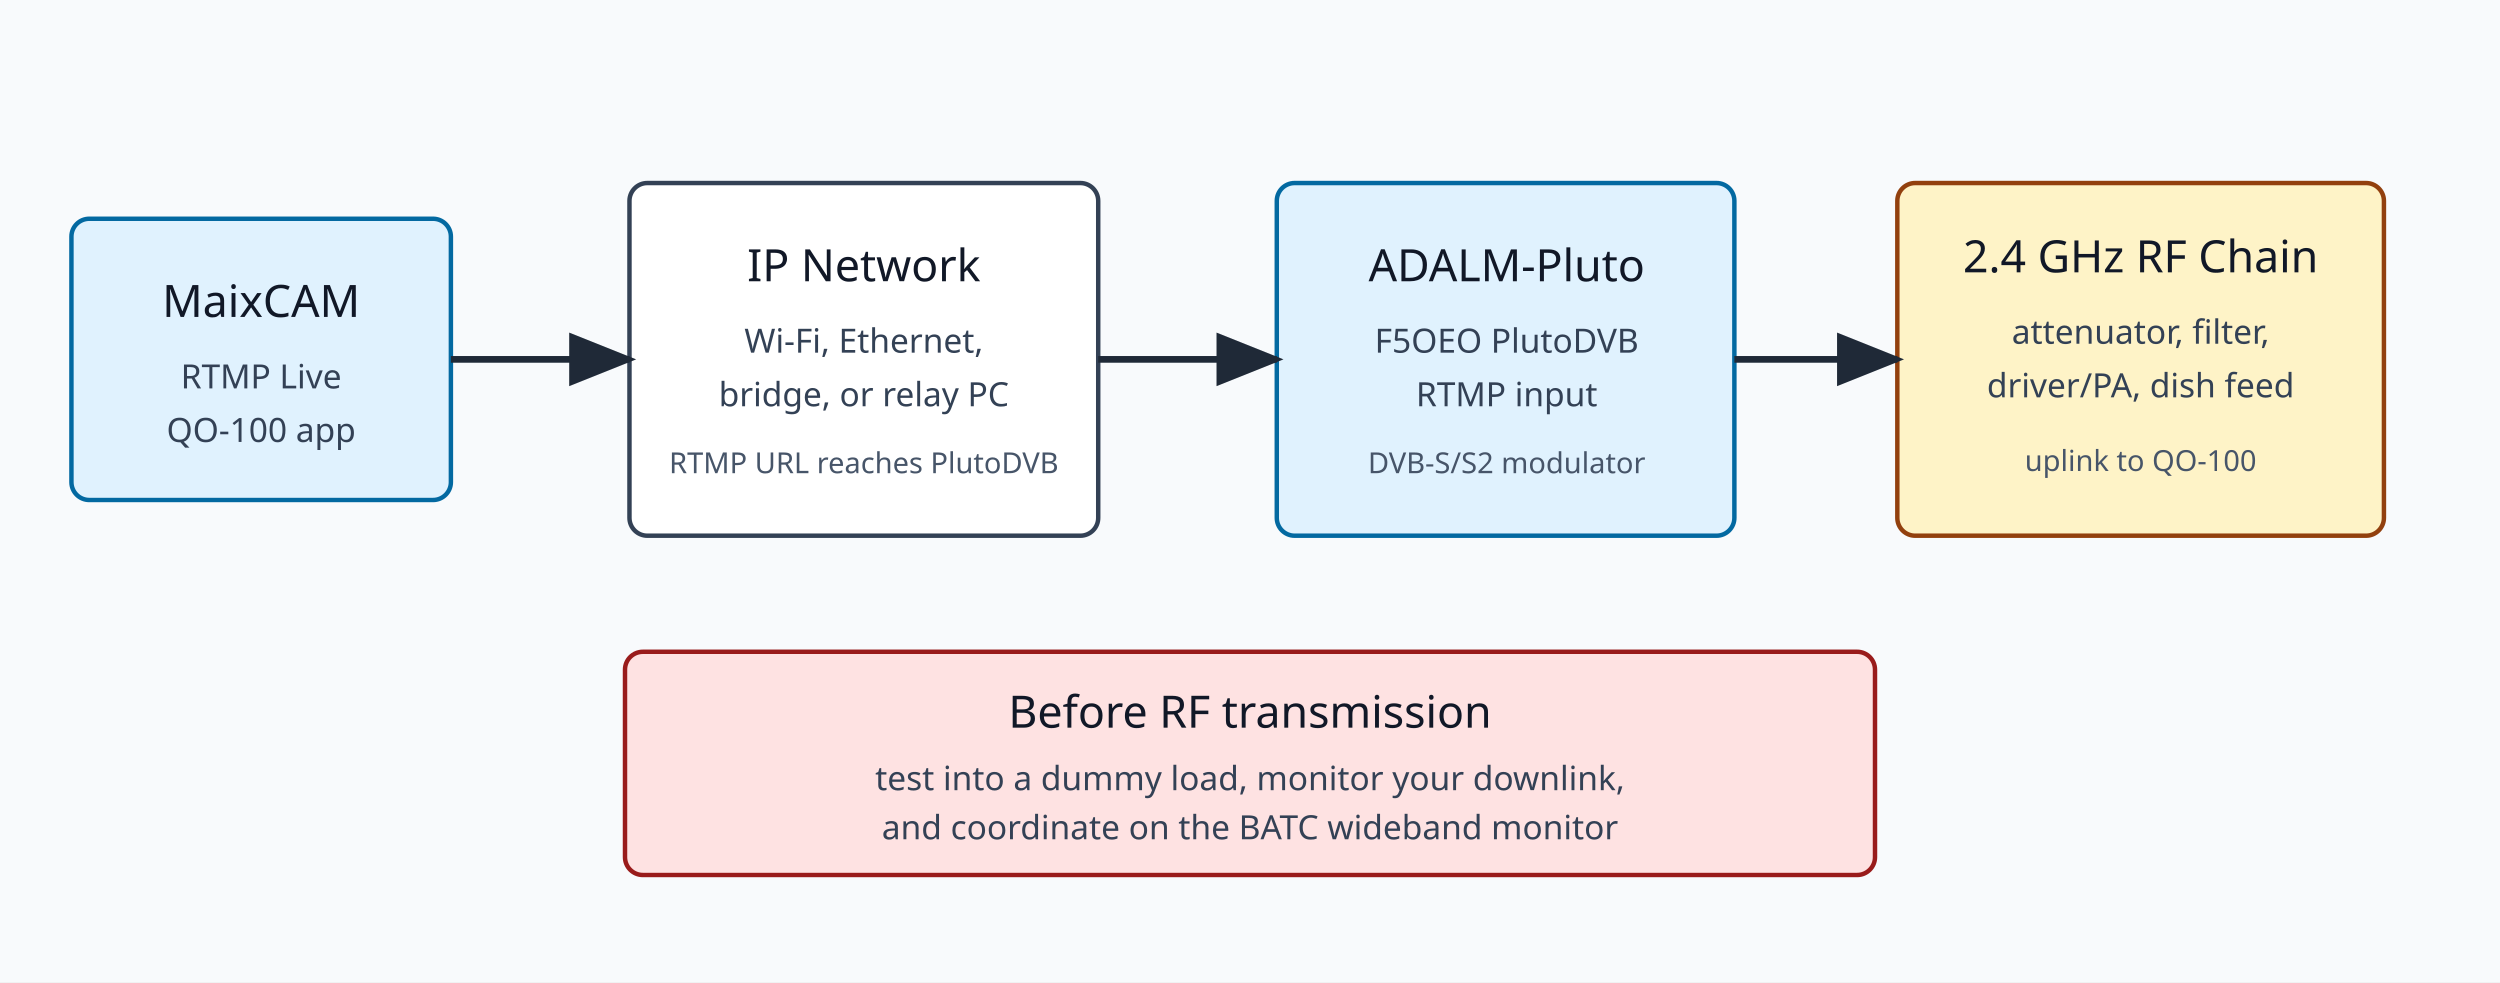
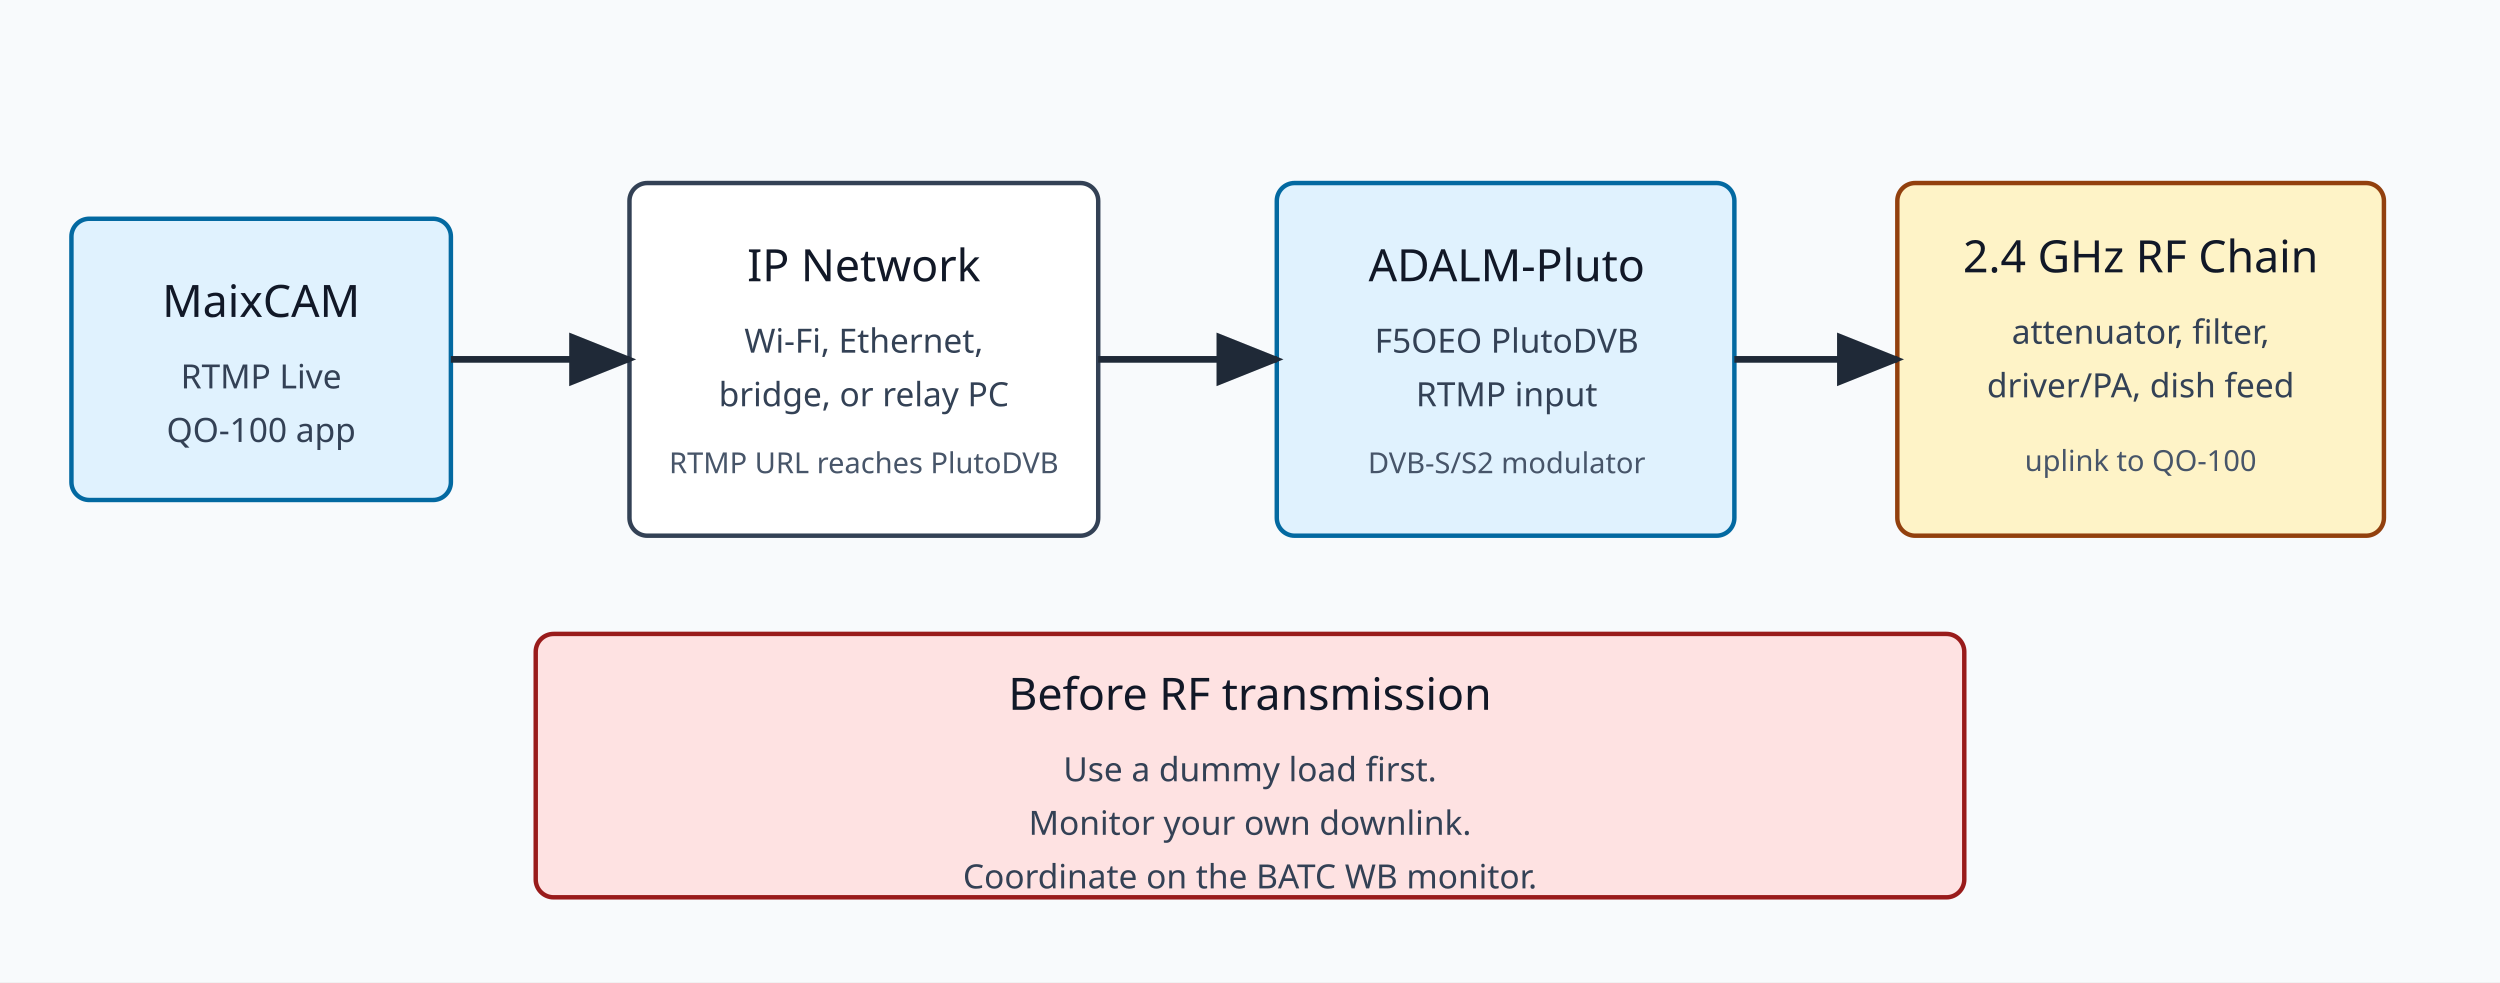
<svg xmlns="http://www.w3.org/2000/svg" width="1120" height="440" viewBox="0 0 1120 440" role="img" aria-labelledby="title desc">
  <defs>
    <marker id="arrow" markerWidth="10" markerHeight="8" refX="9" refY="4" orient="auto">
      <path d="M0,0 L10,4 L0,8 Z" fill="#1f2937" />
    </marker>
    <style>
      .bg { fill: #f8fafc; }
      .box { fill: #ffffff; stroke: #334155; stroke-width: 2; rx: 8; }
      .accent { fill: #e0f2fe; stroke: #0369a1; }
      .rf { fill: #fef3c7; stroke: #92400e; }
      .warn { fill: #fee2e2; stroke: #991b1b; }
      .text { font: 20px sans-serif; fill: #111827; }
      .small { font: 15px sans-serif; fill: #334155; }
      .tiny { font: 13px sans-serif; fill: #475569; }
      .line { stroke: #1f2937; stroke-width: 3; fill: none; marker-end: url(#arrow); }
    </style>
  </defs>
  <rect class="bg" x="0" y="0" width="1120" height="440" />
  <rect class="box accent" x="32" y="98" width="170" height="126" />
  <text class="text" x="117" y="142" text-anchor="middle">MaixCAM</text>
  <text class="small" x="117" y="174" text-anchor="middle">RTMP Live</text>
  <text class="small" x="117" y="198" text-anchor="middle">QO-100 app</text>
  <rect class="box" x="282" y="82" width="210" height="158" />
  <text class="text" x="387" y="126" text-anchor="middle">IP Network</text>
  <text class="small" x="387" y="158" text-anchor="middle">Wi-Fi, Ethernet,</text>
  <text class="small" x="387" y="182" text-anchor="middle">bridge, or relay PC</text>
  <text class="tiny" x="387" y="212" text-anchor="middle">RTMP URL reaches PlutoDVB</text>
  <rect class="box accent" x="572" y="82" width="205" height="158" />
  <text class="text" x="675" y="126" text-anchor="middle">ADALM-Pluto</text>
  <text class="small" x="675" y="158" text-anchor="middle">F5OEO PlutoDVB</text>
  <text class="small" x="675" y="182" text-anchor="middle">RTMP input</text>
  <text class="tiny" x="675" y="212" text-anchor="middle">DVB-S/S2 modulator</text>
  <rect class="box rf" x="850" y="82" width="218" height="158" />
  <text class="text" x="959" y="122" text-anchor="middle">2.4 GHz RF Chain</text>
  <text class="small" x="959" y="154" text-anchor="middle">attenuator, filter,</text>
  <text class="small" x="959" y="178" text-anchor="middle">driver/PA, dish feed</text>
  <text class="tiny" x="959" y="211" text-anchor="middle">uplink to QO-100</text>
  <path class="line" d="M202 161 H282" />
  <path class="line" d="M492 161 H572" />
  <path class="line" d="M777 161 H850" />
-   <rect class="box warn" x="280" y="292" width="560" height="100" />
-   <text class="text" x="560" y="326" text-anchor="middle">Before RF transmission</text>
-   <text class="small" x="560" y="354" text-anchor="middle">test into a dummy load, monitor your downlink,</text>
-   <text class="small" x="560" y="376" text-anchor="middle">and coordinate on the BATC wideband monitor</text>
+   <rect class="box warn" x="240" y="284" width="640" height="118" />
+   <text class="text" x="560" y="318" text-anchor="middle">Before RF transmission</text>
+   <text class="small" x="560" y="350" text-anchor="middle">Use a dummy load first.</text>
+   <text class="small" x="560" y="374" text-anchor="middle">Monitor your own downlink.</text>
+   <text class="small" x="560" y="398" text-anchor="middle">Coordinate on the BATC WB monitor.</text>
</svg>
